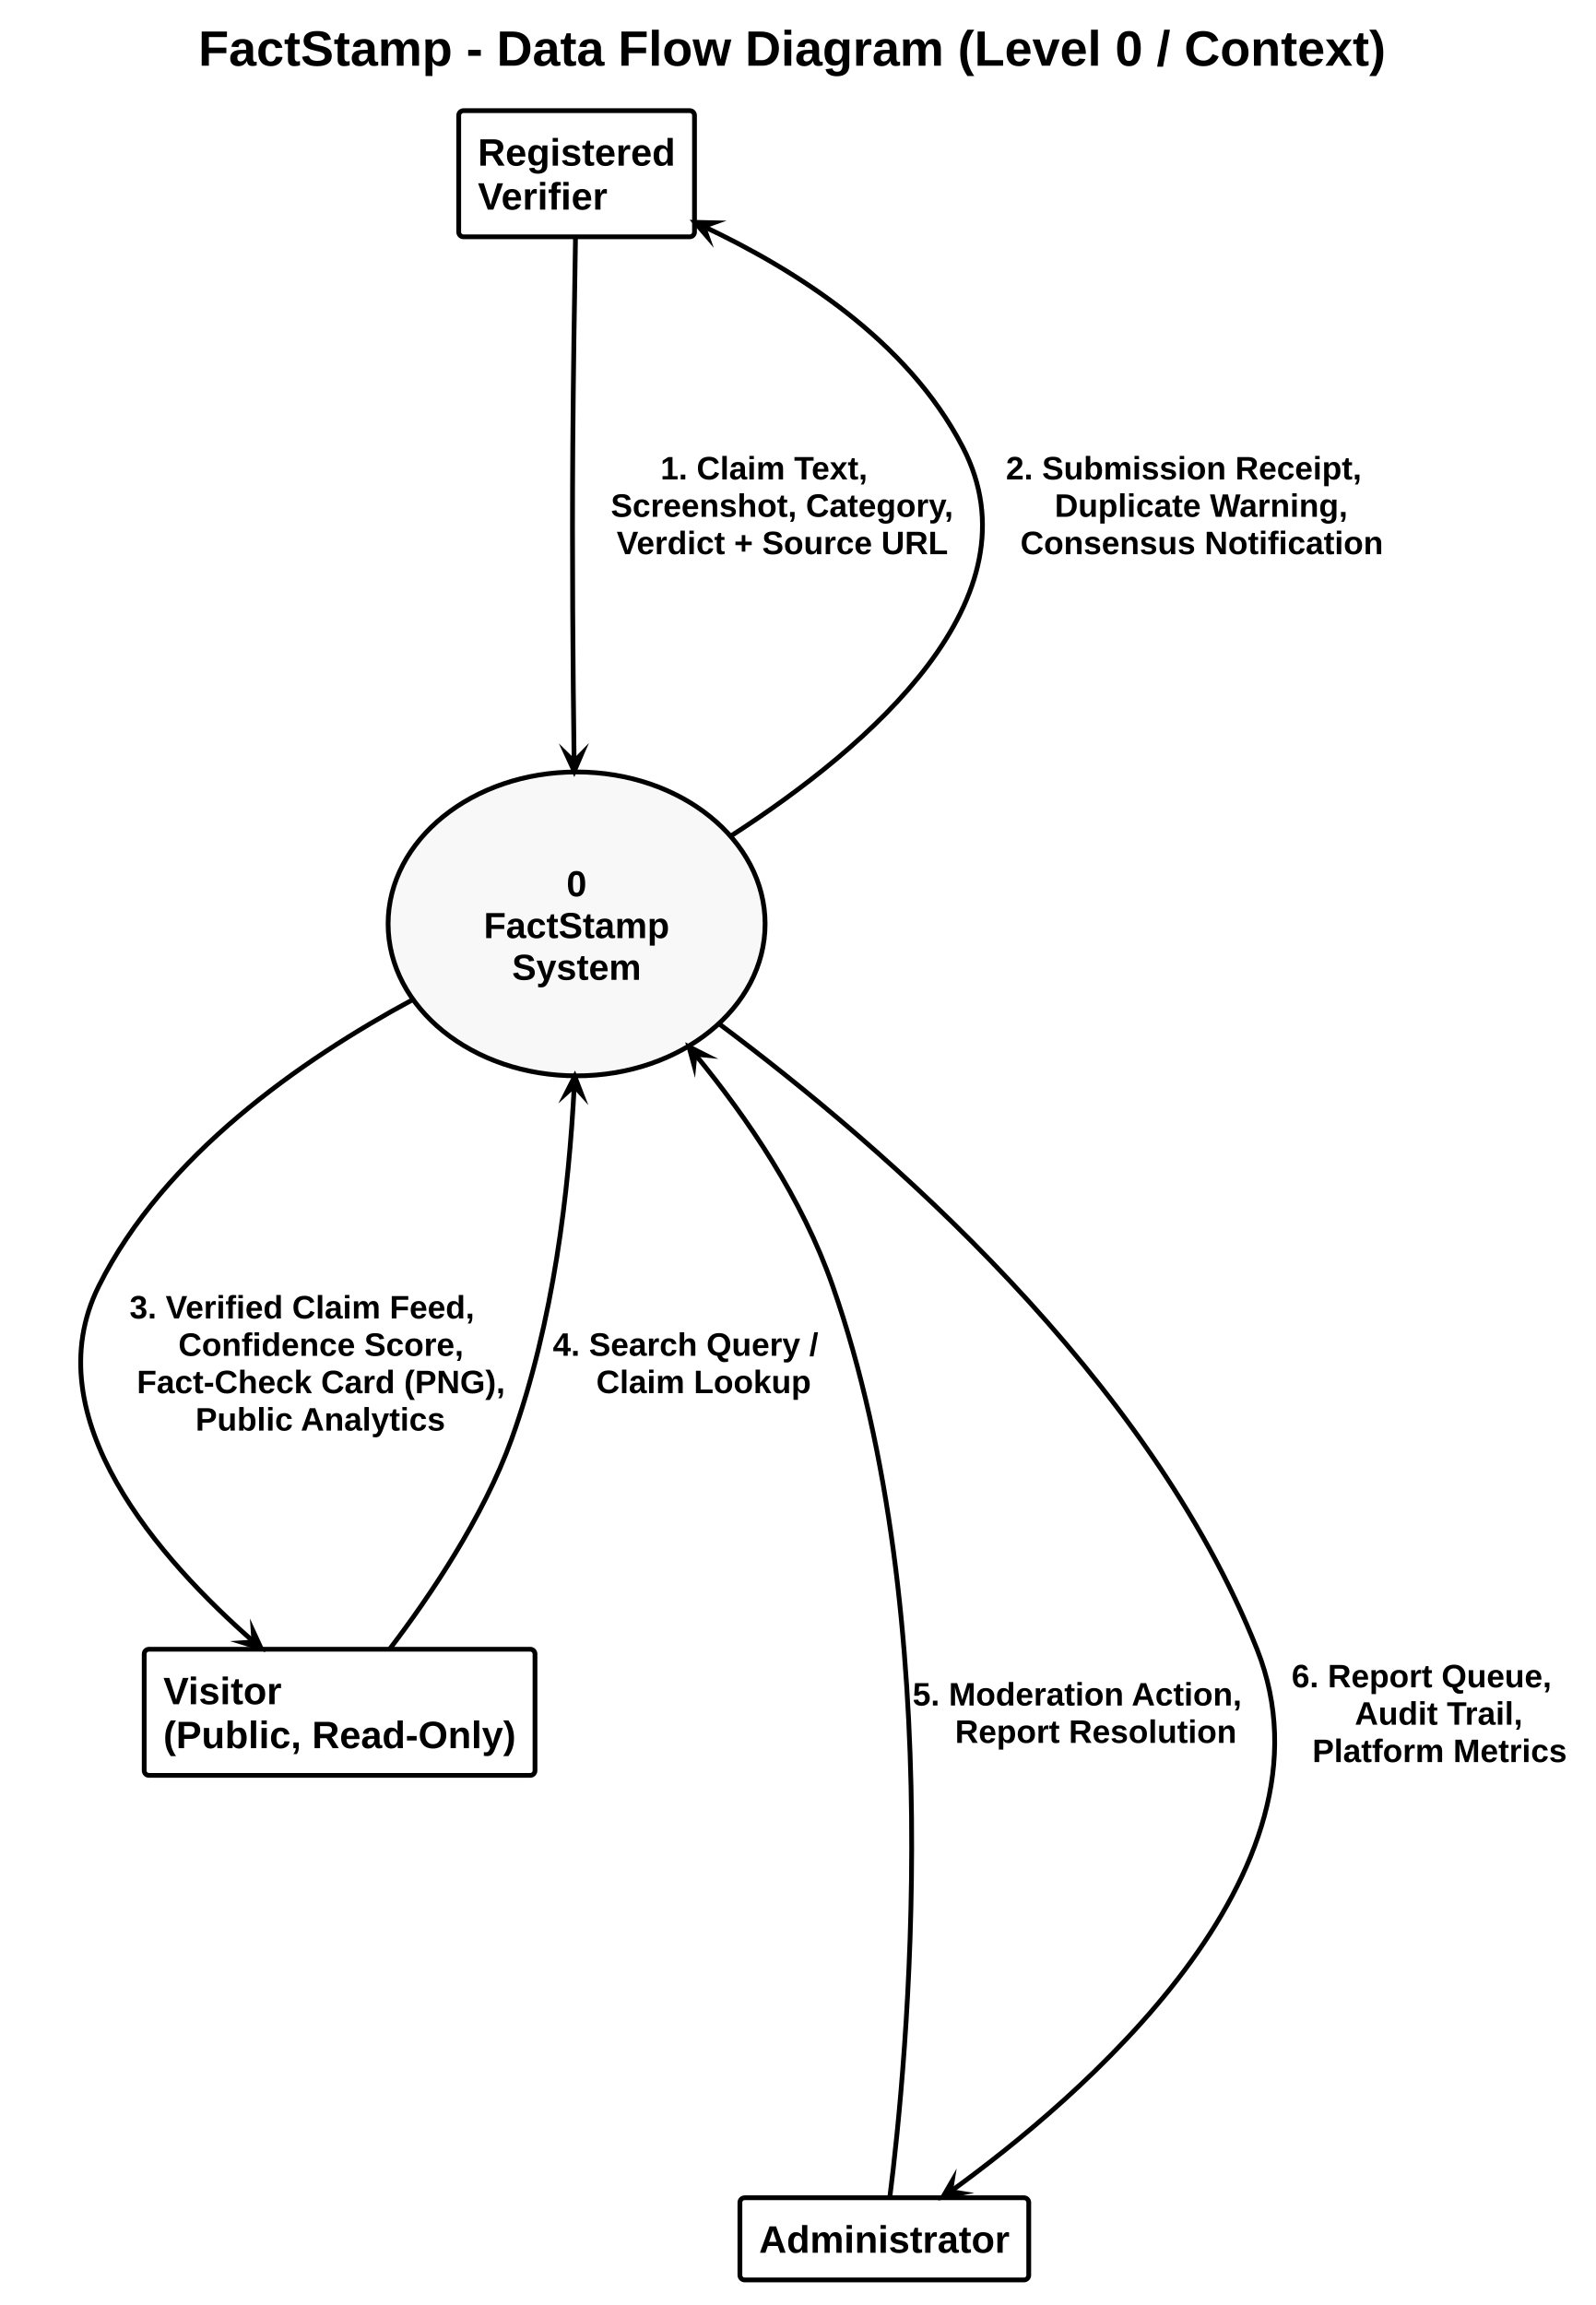
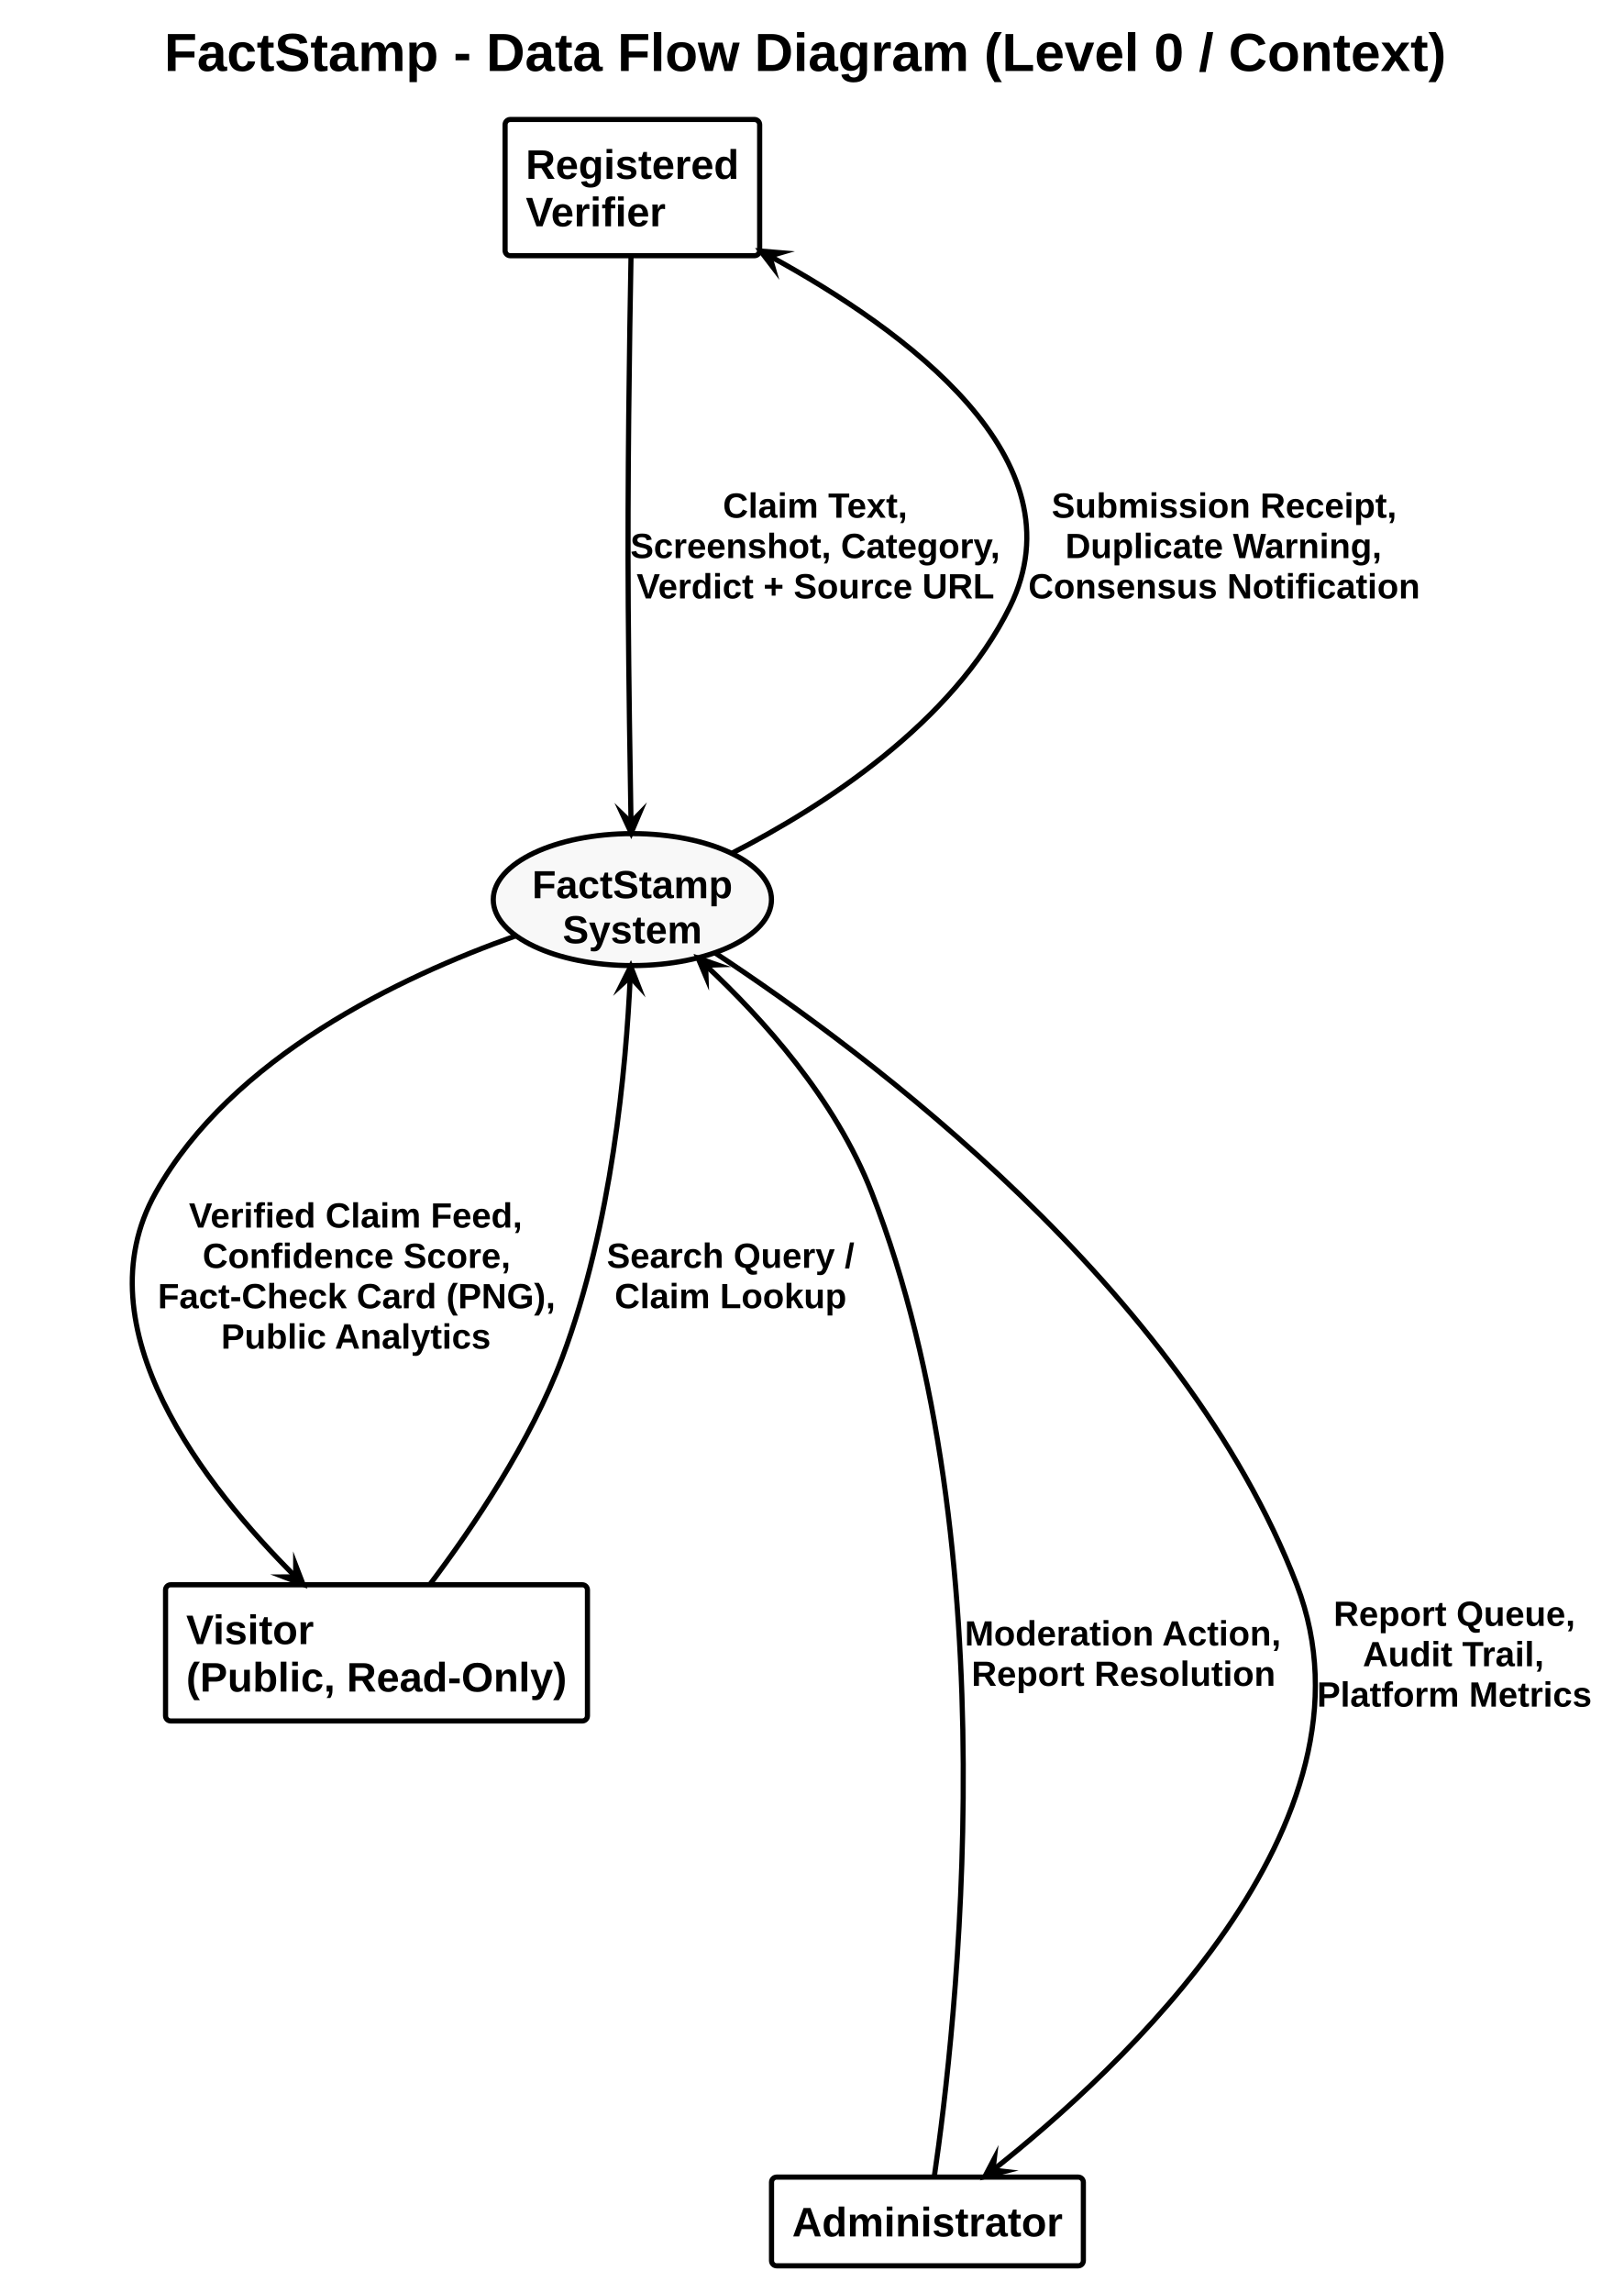
- <svg xmlns="http://www.w3.org/2000/svg" contentStyleType="text/css" data-diagram-type="DESCRIPTION" height="1206px" preserveAspectRatio="none" style="width:835px;height:1206px;background:#FFFFFF;" version="1.1" viewBox="0 0 835 1206" width="835px" zoomAndPan="magnify">
+ <svg xmlns="http://www.w3.org/2000/svg" version="1.1" data-diagram-type="DESCRIPTION" style="width:787px;height:1111px;background:#FFFFFF;" width="787px" height="1111px" viewBox="0 0 787 1111" zoomAndPan="magnify" preserveAspectRatio="none" contentStyleType="text/css">
  <defs />
-   <g>
+   <g font-family="sans-serif" lengthAdjust="spacing">
    <g class="title" data-source-line="46">
-       <text fill="#000000" font-family="'Liberation Sans'" font-size="26" font-weight="700" lengthAdjust="spacing" textLength="621.232" x="103.796" y="34.388">FactStamp - Data Flow Diagram (Level 0 / Context)</text>
+       <text x="79.605" y="34.388" fill="#000" font-size="26" textLength="621.232" font-weight="700" font-family="'Liberation Sans'">FactStamp - Data Flow Diagram (Level 0 / Context)</text>
    </g>
-     <g class="entity" data-qualified-name="VER" data-source-line="49" id="ent0001">
-       <rect fill="none" height="65.996" rx="2.5" ry="2.5" style="stroke:#000000;stroke-width:2.5;" width="123.369" x="240" y="57.898" />
-       <text fill="#000000" font-family="'Liberation Sans'" font-size="20" font-weight="700" lengthAdjust="spacing" textLength="103.369" x="250" y="86.657">Registered</text>
-       <text fill="#000000" font-family="'Liberation Sans'" font-size="20" font-weight="700" lengthAdjust="spacing" textLength="68.926" x="250" y="109.655">Verifier</text>
+     <g class="entity" data-qualified-name="VER" id="ent0001" data-source-line="49">
+       <rect x="244.78" y="57.897" width="123.369" height="65.996" fill="none" style="stroke:#000;stroke-width:2.5;" rx="2.5" ry="2.5" />
+       <text x="254.78" y="86.657" fill="#000" font-size="20" textLength="103.369" font-weight="700" font-family="'Liberation Sans'">Registered</text>
+       <text x="254.78" y="109.655" fill="#000" font-size="20" textLength="68.926" font-weight="700" font-family="'Liberation Sans'">Verifier</text>
    </g>
-     <g class="entity" data-qualified-name="SYS" data-source-line="52" id="ent0002">
-       <ellipse cx="301.682" cy="483.395" fill="#F8F8F8" rx="98.622" ry="79.498" style="stroke:#000000;stroke-width:2.5;" />
-       <text fill="#000000" font-family="'Liberation Sans'" font-size="19" font-weight="700" lengthAdjust="spacing" textLength="5.279" x="299.043" y="425.275"> </text>
-       <text fill="#000000" font-family="'Liberation Sans'" font-size="19" font-weight="700" lengthAdjust="spacing" textLength="5.279" x="299.043" y="447.123"> </text>
-       <text fill="#000000" font-family="'Liberation Sans'" font-size="19" font-weight="700" lengthAdjust="spacing" textLength="10.567" x="296.399" y="468.971">0</text>
-       <text fill="#000000" font-family="'Liberation Sans'" font-size="19" font-weight="700" lengthAdjust="spacing" textLength="97.134" x="253.115" y="490.819">FactStamp</text>
-       <text fill="#000000" font-family="'Liberation Sans'" font-size="19" font-weight="700" lengthAdjust="spacing" textLength="67.595" x="267.885" y="512.667">System</text>
-       <text fill="#000000" font-family="'Liberation Sans'" font-size="19" font-weight="700" lengthAdjust="spacing" textLength="5.279" x="299.043" y="534.515"> </text>
-       <text fill="#000000" font-family="'Liberation Sans'" font-size="19" font-weight="700" lengthAdjust="spacing" textLength="5.279" x="299.043" y="556.364"> </text>
+     <g class="entity" data-qualified-name="SYS" id="ent0002" data-source-line="52">
+       <ellipse cx="306.459" cy="435.872" rx="67.409" ry="31.975" fill="#F8F8F8" style="stroke:#000;stroke-width:2.5;" />
+       <text x="257.892" y="435.189" fill="#000" font-size="19" textLength="97.134" font-weight="700" font-family="'Liberation Sans'">FactStamp</text>
+       <text x="272.661" y="457.037" fill="#000" font-size="19" textLength="67.595" font-weight="700" font-family="'Liberation Sans'">System</text>
    </g>
-     <g class="entity" data-qualified-name="VIS" data-source-line="54" id="ent0003">
-       <rect fill="none" height="65.996" rx="2.5" ry="2.5" style="stroke:#000000;stroke-width:2.5;" width="204.463" x="75.45" y="862.898" />
-       <text fill="#000000" font-family="'Liberation Sans'" font-size="20" font-weight="700" lengthAdjust="spacing" textLength="62.236" x="85.45" y="891.657">Visitor</text>
-       <text fill="#000000" font-family="'Liberation Sans'" font-size="20" font-weight="700" lengthAdjust="spacing" textLength="184.463" x="85.45" y="914.655">(Public, Read-Only)</text>
+     <g class="entity" data-qualified-name="VIS" id="ent0003" data-source-line="54">
+       <rect x="80.23" y="767.847" width="204.463" height="65.996" fill="none" style="stroke:#000;stroke-width:2.5;" rx="2.5" ry="2.5" />
+       <text x="90.23" y="796.607" fill="#000" font-size="20" textLength="62.236" font-weight="700" font-family="'Liberation Sans'">Visitor</text>
+       <text x="90.23" y="819.605" fill="#000" font-size="20" textLength="184.463" font-weight="700" font-family="'Liberation Sans'">(Public, Read-Only)</text>
    </g>
-     <g class="entity" data-qualified-name="ADM" data-source-line="55" id="ent0004">
-       <rect fill="none" height="42.998" rx="2.5" ry="2.5" style="stroke:#000000;stroke-width:2.5;" width="151.123" x="387.12" y="1149.888" />
-       <text fill="#000000" font-family="'Liberation Sans'" font-size="20" font-weight="700" lengthAdjust="spacing" textLength="131.123" x="397.12" y="1178.647">Administrator</text>
+     <g class="entity" data-qualified-name="ADM" id="ent0004" data-source-line="55">
+       <rect x="373.9" y="1054.837" width="151.123" height="42.998" fill="none" style="stroke:#000;stroke-width:2.5;" rx="2.5" ry="2.5" />
+       <text x="383.9" y="1083.597" fill="#000" font-size="20" textLength="131.123" font-weight="700" font-family="'Liberation Sans'">Administrator</text>
    </g>
-     <g class="link" data-entity-1="ent0001" data-entity-2="ent0002" data-link-type="dependency" data-source-line="64" id="lnk8">
-       <path d="M301.1,124.328 C300.61,153.107 299.95,196.298 299.68,233.898 C299.28,290.627 299.757,349.648 300.377,398.498" fill="none" id="VER-to-SYS-1" style="stroke:#000000;stroke-width:2.5;" />
-       <polygon fill="#000000" points="300.44,403.498,304.325,394.447,300.377,398.498,296.326,394.549,300.44,403.498" style="stroke:#000000;stroke-width:2.5;stroke-linejoin:miter;stroke-miterlimit:10;" />
-       <text fill="#000000" font-family="'Liberation Sans'" font-size="17" font-weight="700" lengthAdjust="spacing" textLength="109.595" x="345.55" y="250.843">1. Claim Text,</text>
-       <text fill="#000000" font-family="'Liberation Sans'" font-size="17" font-weight="700" lengthAdjust="spacing" textLength="180.442" x="319.573" y="270.392">Screenshot, Category,</text>
-       <text fill="#000000" font-family="'Liberation Sans'" font-size="17" font-weight="700" lengthAdjust="spacing" textLength="174.3" x="322.644" y="289.94">Verdict + Source URL</text>
+     <g class="link" data-entity-1="ent0001" data-entity-2="ent0002" id="lnk8" data-source-line="64" data-link-type="dependency">
+       <path d="M305.81,124.077 C305.07,163.947 304.04,233.927 304.46,293.897 C304.73,331.587 305.314,369.948 305.804,398.518" style="stroke:#000;stroke-width:2.5;" fill="none" id="VER-to-SYS-1" />
+       <polygon points="305.89,403.517,309.735,394.45,305.804,398.518,301.736,394.587,305.89,403.517" fill="#000" style="stroke:#000;stroke-width:2.5;stroke-linejoin:miter;stroke-miterlimit:10;" />
+       <text x="350.334" y="250.843" fill="#000" font-size="17" textLength="90.694" font-weight="700" font-family="'Liberation Sans'">Claim Text,</text>
+       <text x="305.46" y="270.392" fill="#000" font-size="17" textLength="180.442" font-weight="700" font-family="'Liberation Sans'">Screenshot, Category,</text>
+       <text x="308.531" y="289.94" fill="#000" font-size="17" textLength="174.3" font-weight="700" font-family="'Liberation Sans'">Verdict + Source URL</text>
    </g>
-     <g class="link" data-entity-1="ent0001" data-entity-2="ent0002" data-link-type="dependency" data-source-line="65" id="lnk9">
-       <path d="M368.112,118.461 C416.022,141.071 474.44,177.597 503.68,233.898 C544.75,312.967 455.25,390.418 382.55,437.298" fill="none" id="VER-backto-SYS" style="stroke:#000000;stroke-width:2.5;" />
-       <polygon fill="#000000" points="363.59,116.328,370.022,123.786,368.112,118.461,373.436,116.551,363.59,116.328" style="stroke:#000000;stroke-width:2.5;stroke-linejoin:miter;stroke-miterlimit:10;" />
-       <text fill="#000000" font-family="'Liberation Sans'" font-size="17" font-weight="700" lengthAdjust="spacing" textLength="186.103" x="526.288" y="250.843">2. Submission Receipt,</text>
-       <text fill="#000000" font-family="'Liberation Sans'" font-size="17" font-weight="700" lengthAdjust="spacing" textLength="153.955" x="551.809" y="270.392">Duplicate Warning,</text>
-       <text fill="#000000" font-family="'Liberation Sans'" font-size="17" font-weight="700" lengthAdjust="spacing" textLength="189.847" x="533.863" y="289.94">Consensus Notification</text>
+     <g class="link" data-entity-1="ent0001" data-entity-2="ent0002" id="lnk9" data-source-line="65" data-link-type="dependency">
+       <path d="M372.997,124.046 C438.897,160.066 524.61,222.457 489.46,293.897 C461.67,350.387 399.14,390.617 354.93,413.277" style="stroke:#000;stroke-width:2.5;" fill="none" id="VER-backto-SYS" />
+       <polygon points="368.61,121.647,374.589,129.474,372.997,124.046,378.426,122.454,368.61,121.647" fill="#000" style="stroke:#000;stroke-width:2.5;stroke-linejoin:miter;stroke-miterlimit:10;" />
+       <text x="509.652" y="250.843" fill="#000" font-size="17" textLength="167.203" font-weight="700" font-family="'Liberation Sans'">Submission Receipt,</text>
+       <text x="516.276" y="270.392" fill="#000" font-size="17" textLength="153.955" font-weight="700" font-family="'Liberation Sans'">Duplicate Warning,</text>
+       <text x="498.33" y="289.94" fill="#000" font-size="17" textLength="189.847" font-weight="700" font-family="'Liberation Sans'">Consensus Notification</text>
    </g>
-     <g class="link" data-entity-1="ent0002" data-entity-2="ent0003" data-link-type="dependency" data-source-line="67" id="lnk10">
-       <path d="M215.74,523.138 C157.73,554.438 85.75,604.538 51.68,672.898 C17.29,741.908 84.101,816.371 132.831,859.101" fill="none" id="SYS-to-VIS-1" style="stroke:#000000;stroke-width:2.5;" />
-       <polygon fill="#000000" points="136.59,862.398,132.46,853.456,132.831,859.101,127.186,859.471,136.59,862.398" style="stroke:#000000;stroke-width:2.5;stroke-linejoin:miter;stroke-miterlimit:10;" />
-       <text fill="#000000" font-family="'Liberation Sans'" font-size="17" font-weight="700" lengthAdjust="spacing" textLength="181.397" x="67.779" y="689.843">3. Verified Claim Feed,</text>
-       <text fill="#000000" font-family="'Liberation Sans'" font-size="17" font-weight="700" lengthAdjust="spacing" textLength="149.256" x="93.296" y="709.392">Confidence Score,</text>
-       <text fill="#000000" font-family="'Liberation Sans'" font-size="17" font-weight="700" lengthAdjust="spacing" textLength="192.703" x="71.573" y="728.94">Fact-Check Card (PNG),</text>
-       <text fill="#000000" font-family="'Liberation Sans'" font-size="17" font-weight="700" lengthAdjust="spacing" textLength="131.318" x="102.265" y="748.488">Public Analytics</text>
+     <g class="link" data-entity-1="ent0002" data-entity-2="ent0003" id="lnk10" data-source-line="67" data-link-type="dependency">
+       <path d="M249.67,453.537 C194.05,473.247 112.42,511.987 75.46,577.847 C38.61,643.507 99.461,720.285 143.311,764.055" style="stroke:#000;stroke-width:2.5;" fill="none" id="SYS-to-VIS-1" />
+       <polygon points="146.85,767.587,143.306,758.398,143.311,764.055,137.654,764.06,146.85,767.587" fill="#000" style="stroke:#000;stroke-width:2.5;stroke-linejoin:miter;stroke-miterlimit:10;" />
+       <text x="91.563" y="594.793" fill="#000" font-size="17" textLength="162.496" font-weight="700" font-family="'Liberation Sans'">Verified Claim Feed,</text>
+       <text x="98.183" y="614.342" fill="#000" font-size="17" textLength="149.256" font-weight="700" font-family="'Liberation Sans'">Confidence Score,</text>
+       <text x="76.46" y="633.89" fill="#000" font-size="17" textLength="192.703" font-weight="700" font-family="'Liberation Sans'">Fact-Check Card (PNG),</text>
+       <text x="107.152" y="653.438" fill="#000" font-size="17" textLength="131.318" font-weight="700" font-family="'Liberation Sans'">Public Analytics</text>
    </g>
-     <g class="link" data-entity-1="ent0002" data-entity-2="ent0003" data-link-type="dependency" data-source-line="68" id="lnk11">
-       <path d="M300.452,568.161 C297.632,622.821 289.76,691.548 267.68,752.898 C252.96,793.817 224.89,835.207 203.99,862.658" fill="none" id="SYS-backto-VIS" style="stroke:#000000;stroke-width:2.5;" />
-       <polygon fill="#000000" points="300.71,563.168,296.252,571.949,300.452,568.161,304.241,572.362,300.71,563.168" style="stroke:#000000;stroke-width:2.5;stroke-linejoin:miter;stroke-miterlimit:10;" />
-       <text fill="#000000" font-family="'Liberation Sans'" font-size="17" font-weight="700" lengthAdjust="spacing" textLength="138.905" x="289.25" y="709.343">4. Search Query /</text>
-       <text fill="#000000" font-family="'Liberation Sans'" font-size="17" font-weight="700" lengthAdjust="spacing" textLength="112.393" x="311.953" y="728.892">Claim Lookup</text>
+     <g class="link" data-entity-1="ent0002" data-entity-2="ent0003" id="lnk11" data-source-line="68" data-link-type="dependency">
+       <path d="M305.43,473.262 C303.41,517.042 296.65,593.337 272.46,657.847 C257.19,698.567 229.21,739.987 208.48,767.497" style="stroke:#000;stroke-width:2.5;" fill="none" id="SYS-backto-VIS" />
+       <polygon points="305.66,468.267,301.249,477.074,305.43,473.262,309.241,477.442,305.66,468.267" fill="#000" style="stroke:#000;stroke-width:2.5;stroke-linejoin:miter;stroke-miterlimit:10;" />
+       <text x="294.06" y="614.293" fill="#000" font-size="17" textLength="120.004" font-weight="700" font-family="'Liberation Sans'">Search Query /</text>
+       <text x="297.866" y="633.842" fill="#000" font-size="17" textLength="112.393" font-weight="700" font-family="'Liberation Sans'">Claim Lookup</text>
    </g>
-     <g class="link" data-entity-1="ent0002" data-entity-2="ent0004" data-link-type="dependency" data-source-line="70" id="lnk12">
-       <path d="M363.627,551.546 C391.757,585.906 419.59,626.837 435.68,672.898 C497.02,848.457 474.37,1080.027 465.55,1149.707" fill="none" id="SYS-backto-ADM" style="stroke:#000000;stroke-width:2.5;" />
-       <polygon fill="#000000" points="360.46,547.678,363.066,557.175,363.627,551.546,369.256,552.107,360.46,547.678" style="stroke:#000000;stroke-width:2.5;stroke-linejoin:miter;stroke-miterlimit:10;" />
-       <text fill="#000000" font-family="'Liberation Sans'" font-size="17" font-weight="700" lengthAdjust="spacing" textLength="172.839" x="477.48" y="892.333">5. Moderation Action,</text>
-       <text fill="#000000" font-family="'Liberation Sans'" font-size="17" font-weight="700" lengthAdjust="spacing" textLength="147.331" x="499.68" y="911.882">Report Resolution</text>
+     <g class="link" data-entity-1="ent0002" data-entity-2="ent0004" id="lnk12" data-source-line="70" data-link-type="dependency">
+       <path d="M341.978,467.677 C369.768,493.727 404.69,532.207 422.46,577.847 C489.95,751.137 463.12,984.257 452.8,1054.477" style="stroke:#000;stroke-width:2.5;" fill="none" id="SYS-backto-ADM" />
+       <polygon points="338.33,464.257,342.161,473.331,341.978,467.677,347.632,467.494,338.33,464.257" fill="#000" style="stroke:#000;stroke-width:2.5;stroke-linejoin:miter;stroke-miterlimit:10;" />
+       <text x="467.51" y="797.283" fill="#000" font-size="17" textLength="153.938" font-weight="700" font-family="'Liberation Sans'">Moderation Action,</text>
+       <text x="470.814" y="816.832" fill="#000" font-size="17" textLength="147.331" font-weight="700" font-family="'Liberation Sans'">Report Resolution</text>
    </g>
-     <g class="link" data-entity-1="ent0002" data-entity-2="ent0004" data-link-type="dependency" data-source-line="71" id="lnk13">
-       <path d="M376.47,535.857 C463.13,600.548 601.25,720.538 657.68,862.898 C704.27,980.428 563.102,1099.068 497.332,1146.628" fill="none" id="SYS-to-ADM" style="stroke:#000000;stroke-width:2.5;" />
-       <polygon fill="#000000" points="493.28,1149.557,502.917,1147.525,497.332,1146.628,498.229,1141.042,493.28,1149.557" style="stroke:#000000;stroke-width:2.5;stroke-linejoin:miter;stroke-miterlimit:10;" />
-       <text fill="#000000" font-family="'Liberation Sans'" font-size="17" font-weight="700" lengthAdjust="spacing" textLength="136.025" x="675.765" y="882.833">6. Report Queue,</text>
-       <text fill="#000000" font-family="'Liberation Sans'" font-size="17" font-weight="700" lengthAdjust="spacing" textLength="88.777" x="708.836" y="902.382">Audit Trail,</text>
-       <text fill="#000000" font-family="'Liberation Sans'" font-size="17" font-weight="700" lengthAdjust="spacing" textLength="133.203" x="686.623" y="921.93">Platform Metrics</text>
+     <g class="link" data-entity-1="ent0002" data-entity-2="ent0004" id="lnk13" data-source-line="71" data-link-type="dependency">
+       <path d="M346.72,461.827 C420.16,510.117 573.39,624.327 628.46,767.847 C672.83,883.477 541.821,1003.495 481.231,1051.445" style="stroke:#000;stroke-width:2.5;" fill="none" id="SYS-to-ADM" />
+       <polygon points="477.31,1054.547,486.85,1052.099,481.231,1051.445,481.885,1045.826,477.31,1054.547" fill="#000" style="stroke:#000;stroke-width:2.5;stroke-linejoin:miter;stroke-miterlimit:10;" />
+       <text x="646.279" y="787.783" fill="#000" font-size="17" textLength="117.124" font-weight="700" font-family="'Liberation Sans'">Report Queue,</text>
+       <text x="660.453" y="807.332" fill="#000" font-size="17" textLength="88.777" font-weight="700" font-family="'Liberation Sans'">Audit Trail,</text>
+       <text x="638.24" y="826.88" fill="#000" font-size="17" textLength="133.203" font-weight="700" font-family="'Liberation Sans'">Platform Metrics</text>
    </g>
  </g>
</svg>
